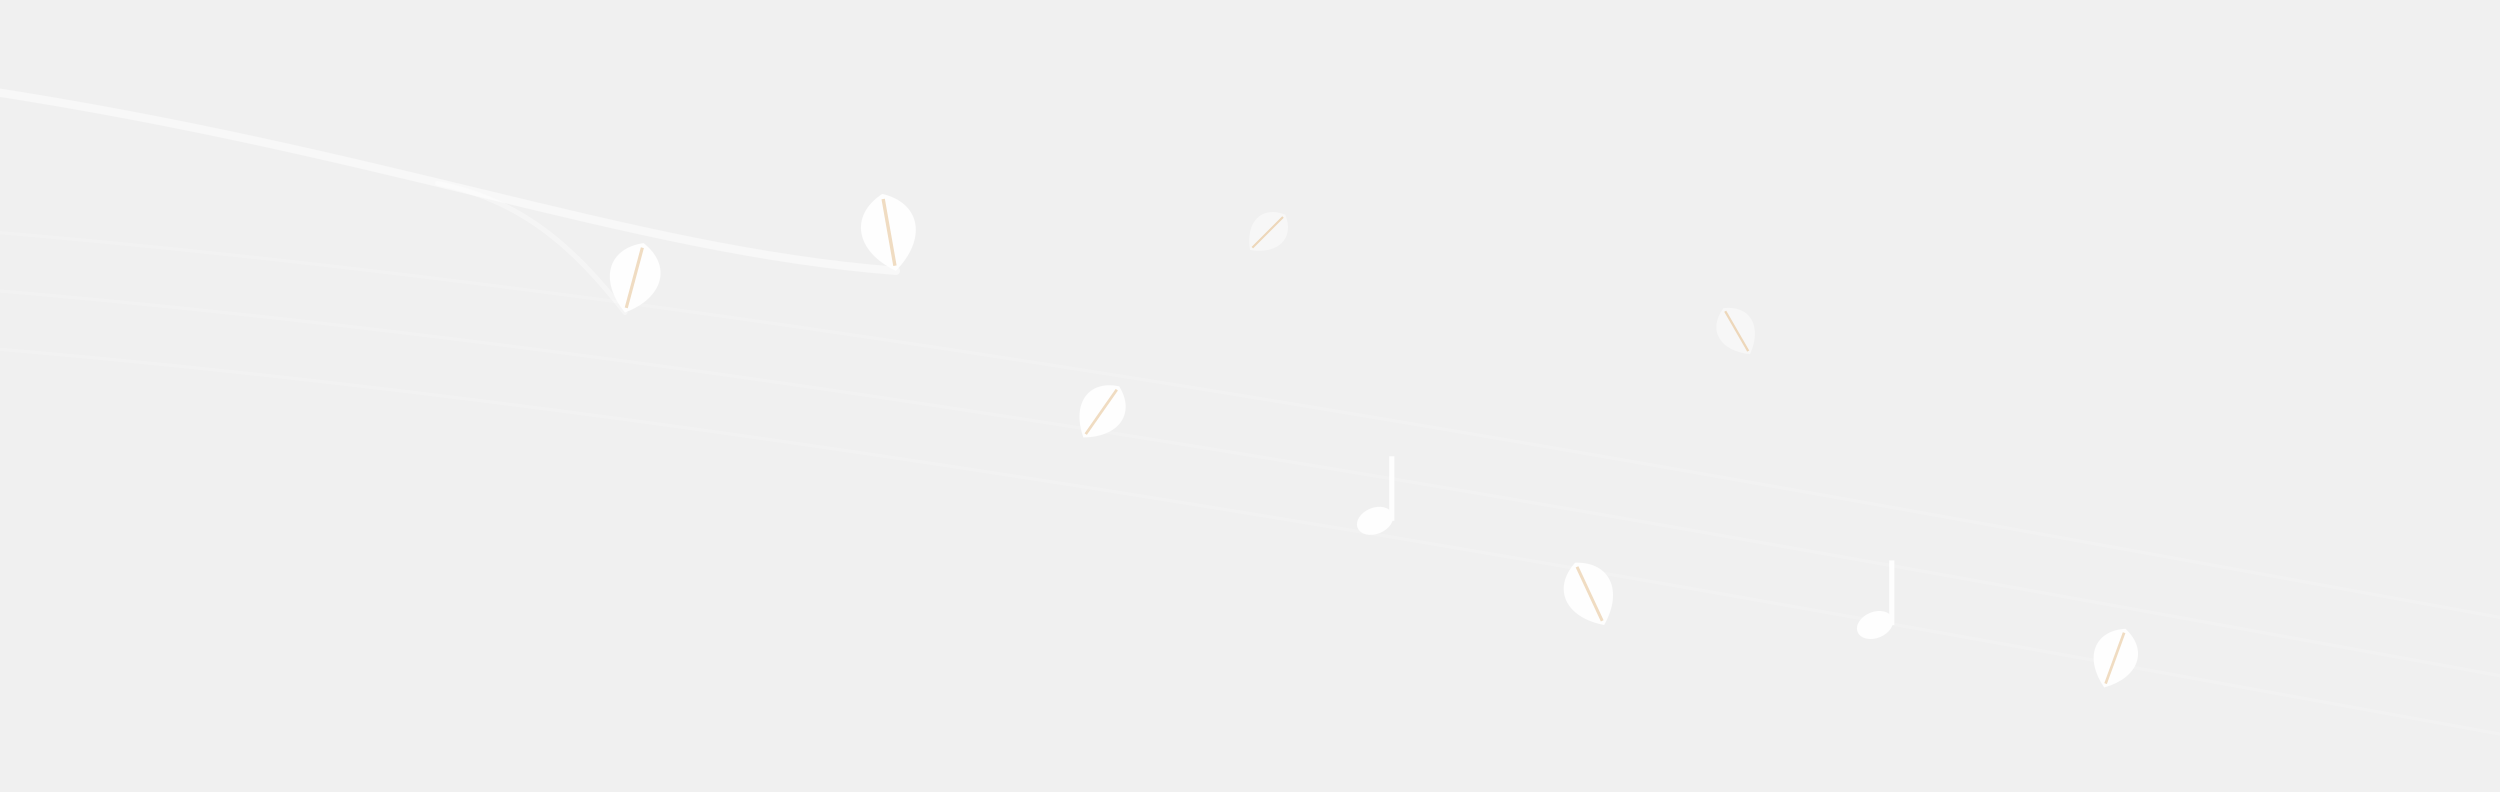
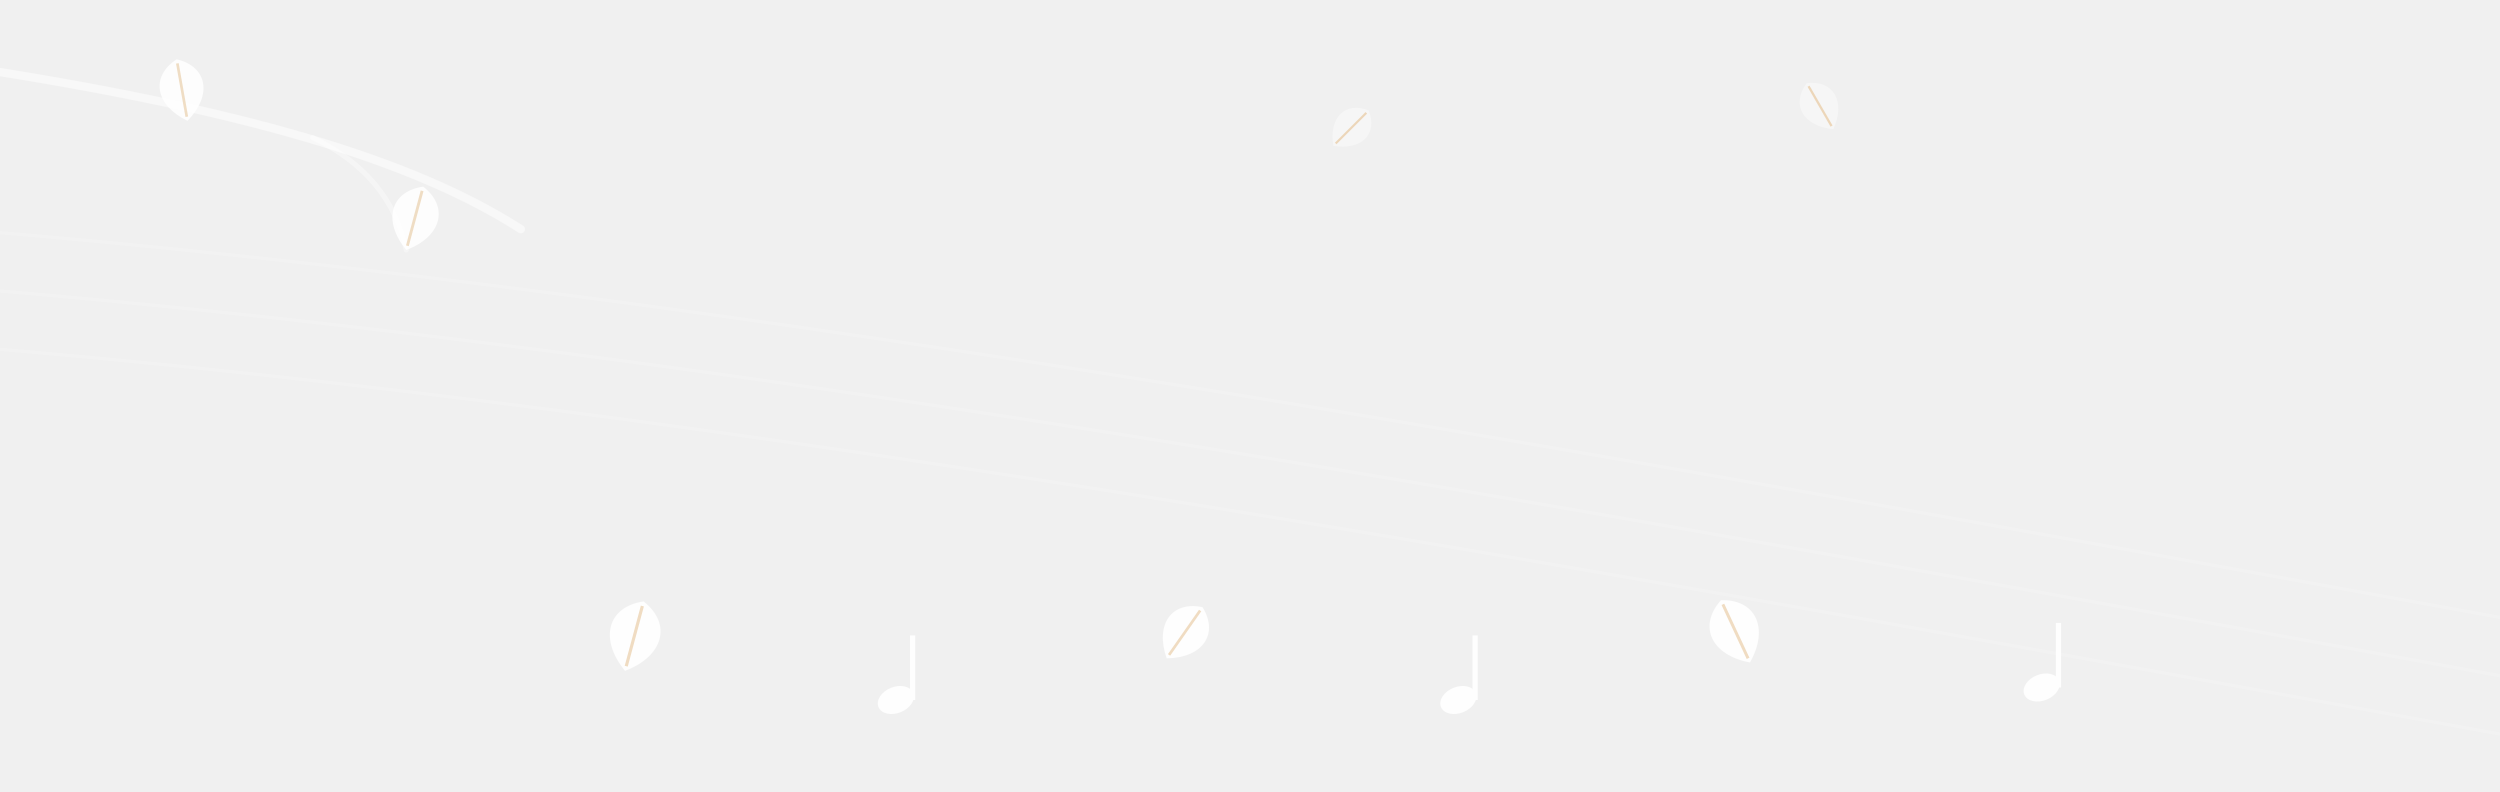
<svg xmlns="http://www.w3.org/2000/svg" viewBox="0 0 1200 380" preserveAspectRatio="xMidYMid slice" role="img" aria-label="Herbst: fallende Blätter als Noten">
  <defs>
    <g id="a-leaf">
      <path d="M0 0 C 14 -10, 14 -24, 0 -30 C -14 -24, -14 -10, 0 0 Z" fill="#ffffff" />
      <line x1="0" y1="-2" x2="0" y2="-28" stroke="#e9c9a0" stroke-width="1.3" stroke-opacity="0.7" />
    </g>
    <g id="a-note">
      <ellipse cx="0" cy="0" rx="9" ry="6.3" transform="rotate(-22)" fill="#ffffff" />
      <rect x="6.8" y="-31" width="2.5" height="31" fill="#ffffff" />
    </g>
  </defs>
  <g stroke="#ffffff" stroke-opacity="0.15" stroke-width="1.5" fill="none">
    <path d="M-20 110 C 350 140, 780 220, 1220 300" />
    <path d="M-20 138 C 350 168, 780 248, 1220 328" />
    <path d="M-20 166 C 350 196, 780 276, 1220 356" />
  </g>
-   <path d="M-30 40 C 180 70, 300 120, 430 130" fill="none" stroke="#ffffff" stroke-opacity="0.5" stroke-width="4" stroke-linecap="round" />
-   <path d="M210 88 C 250 96, 275 118, 300 150" fill="none" stroke="#ffffff" stroke-opacity="0.36" stroke-width="2.4" stroke-linecap="round" />
+   <path d="M-30 30 C 120 52, 200 78, 250 110" fill="none" stroke="#ffffff" stroke-opacity="0.5" stroke-width="4" stroke-linecap="round" />
+   <path d="M150 66 C 175 78, 190 96, 195 120" fill="none" stroke="#ffffff" stroke-opacity="0.36" stroke-width="2.4" stroke-linecap="round" />
+   <g opacity="0.85">
+     <use href="#a-leaf" transform="translate(195 120) rotate(15) scale(1.05)" />
+     <use href="#a-leaf" transform="translate(90 58) rotate(-10)" />
+   </g>
  <g opacity="0.9">
-     <use href="#a-leaf" transform="translate(300 150) rotate(15) scale(1.15)" />
-     <use href="#a-leaf" transform="translate(430 130) rotate(-10) scale(1.25)" />
-     <use href="#a-leaf" transform="translate(520 210) rotate(35)" />
-     <use href="#a-note" transform="translate(660 250)" />
-     <use href="#a-leaf" transform="translate(770 300) rotate(-25) scale(1.1)" />
-     <use href="#a-note" transform="translate(900 300)" />
-     <use href="#a-leaf" transform="translate(1010 330) rotate(20)" />
+     <use href="#a-leaf" transform="translate(300 322) rotate(15) scale(1.15)" />
+     <use href="#a-note" transform="translate(430 336)" />
+     <use href="#a-leaf" transform="translate(560 316) rotate(35)" />
+     <use href="#a-note" transform="translate(700 336)" />
+     <use href="#a-leaf" transform="translate(840 318) rotate(-25) scale(1.1)" />
+     <use href="#a-note" transform="translate(980 330)" />
  </g>
-   <g fill="#ffffff" fill-opacity="0.45">
-     <use href="#a-leaf" transform="translate(600 120) rotate(45) scale(0.8)" />
-     <use href="#a-leaf" transform="translate(840 170) rotate(-30) scale(0.85)" />
+   <g fill="#ffffff" fill-opacity="0.4">
+     <use href="#a-leaf" transform="translate(640 70) rotate(45) scale(0.8)" />
+     <use href="#a-leaf" transform="translate(880 62) rotate(-30) scale(0.85)" />
  </g>
</svg>
